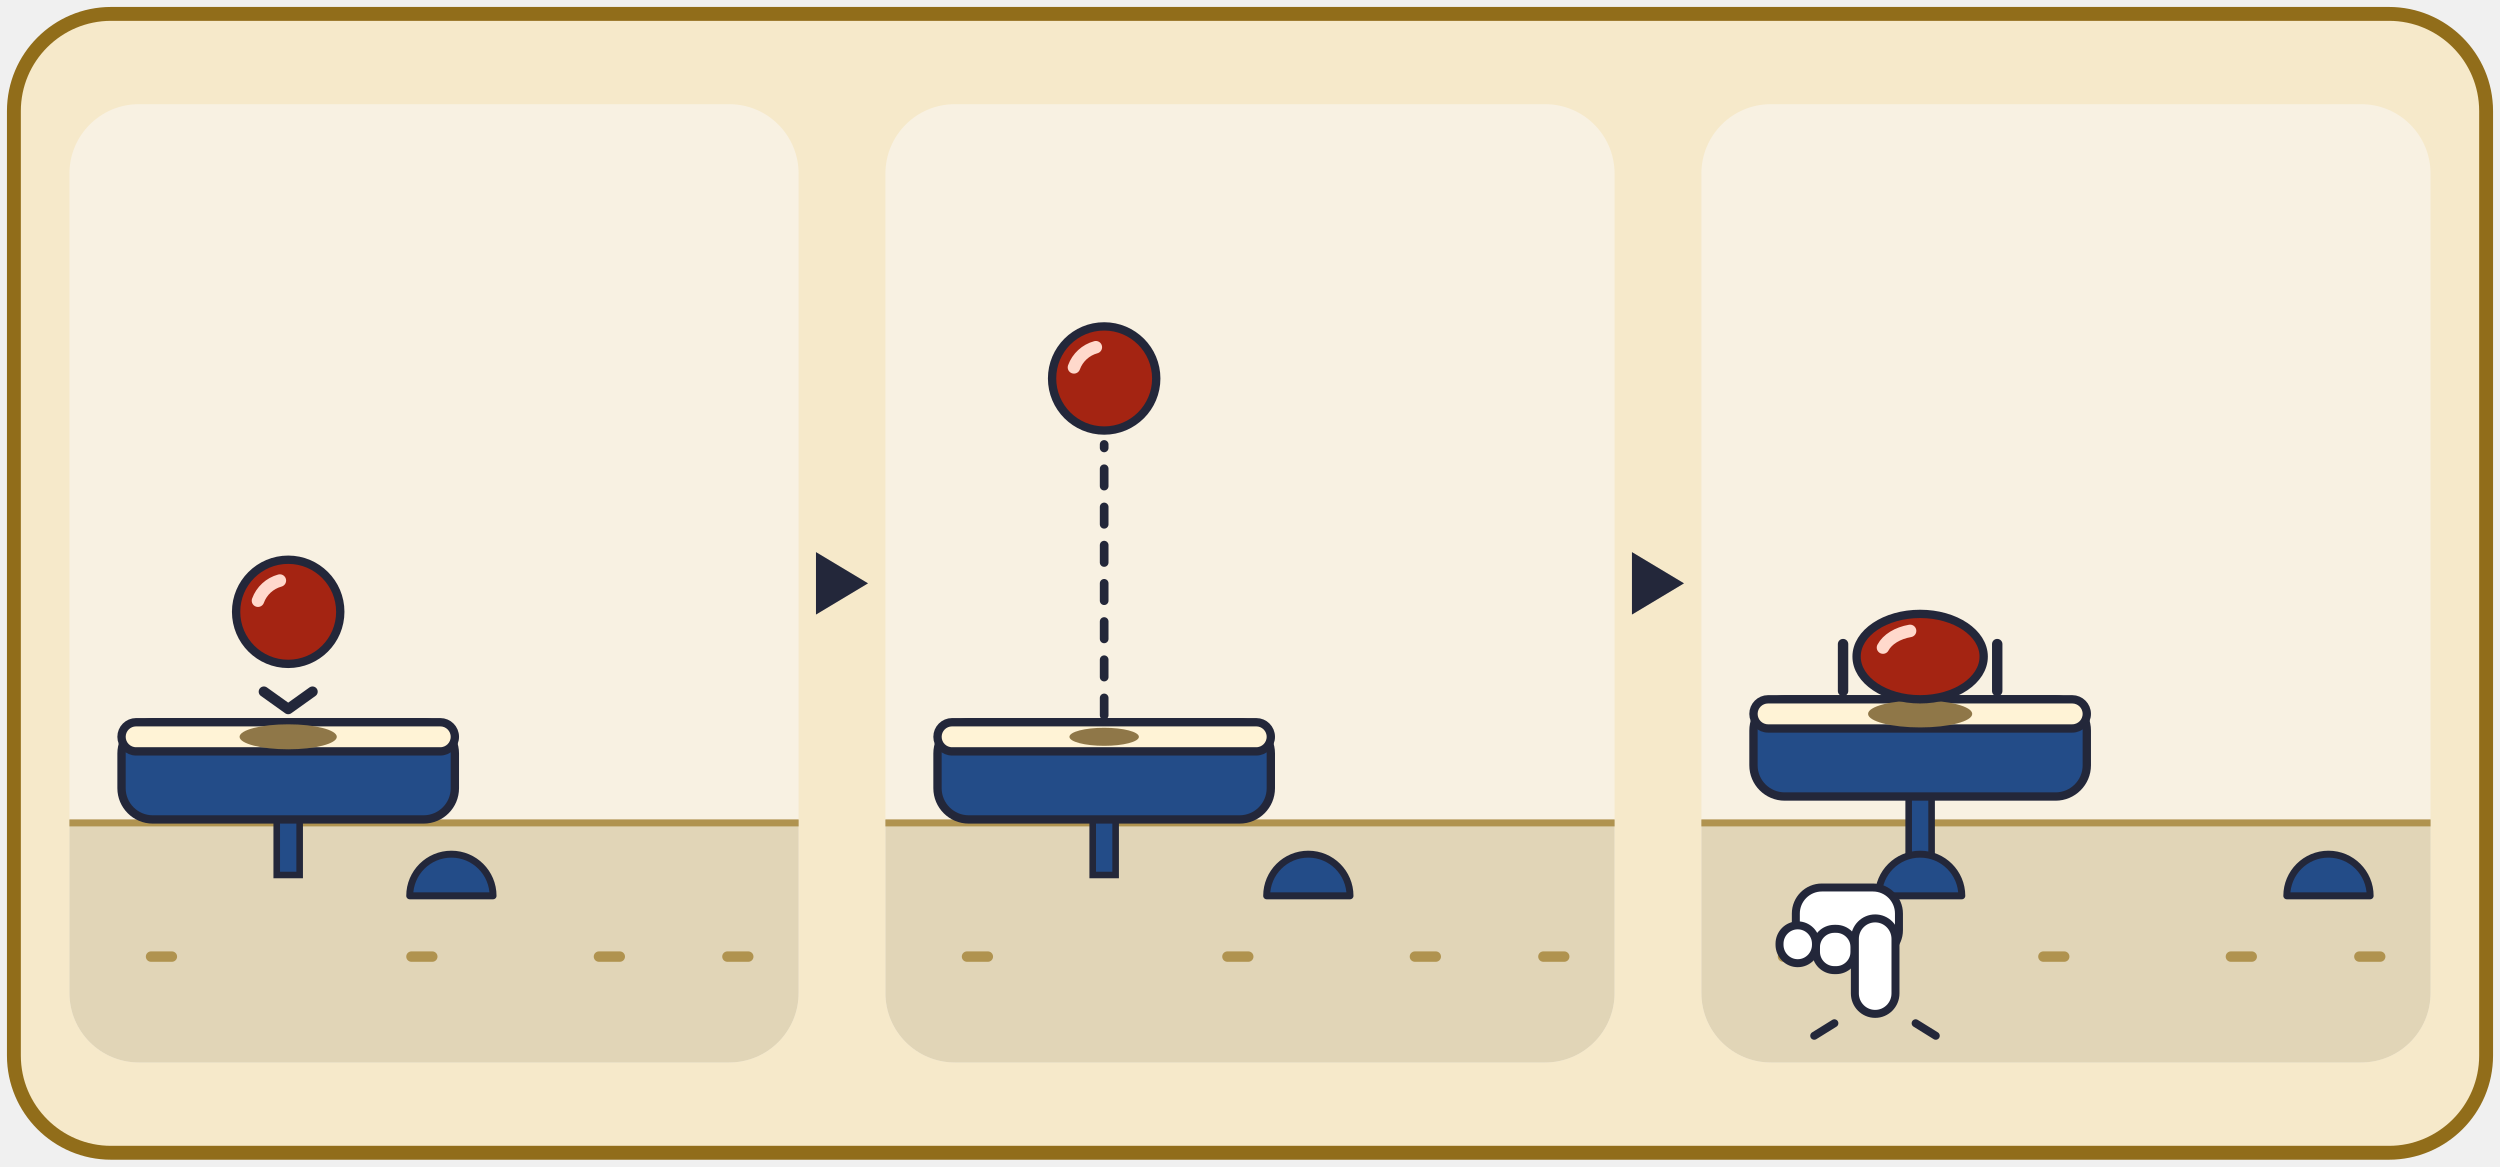
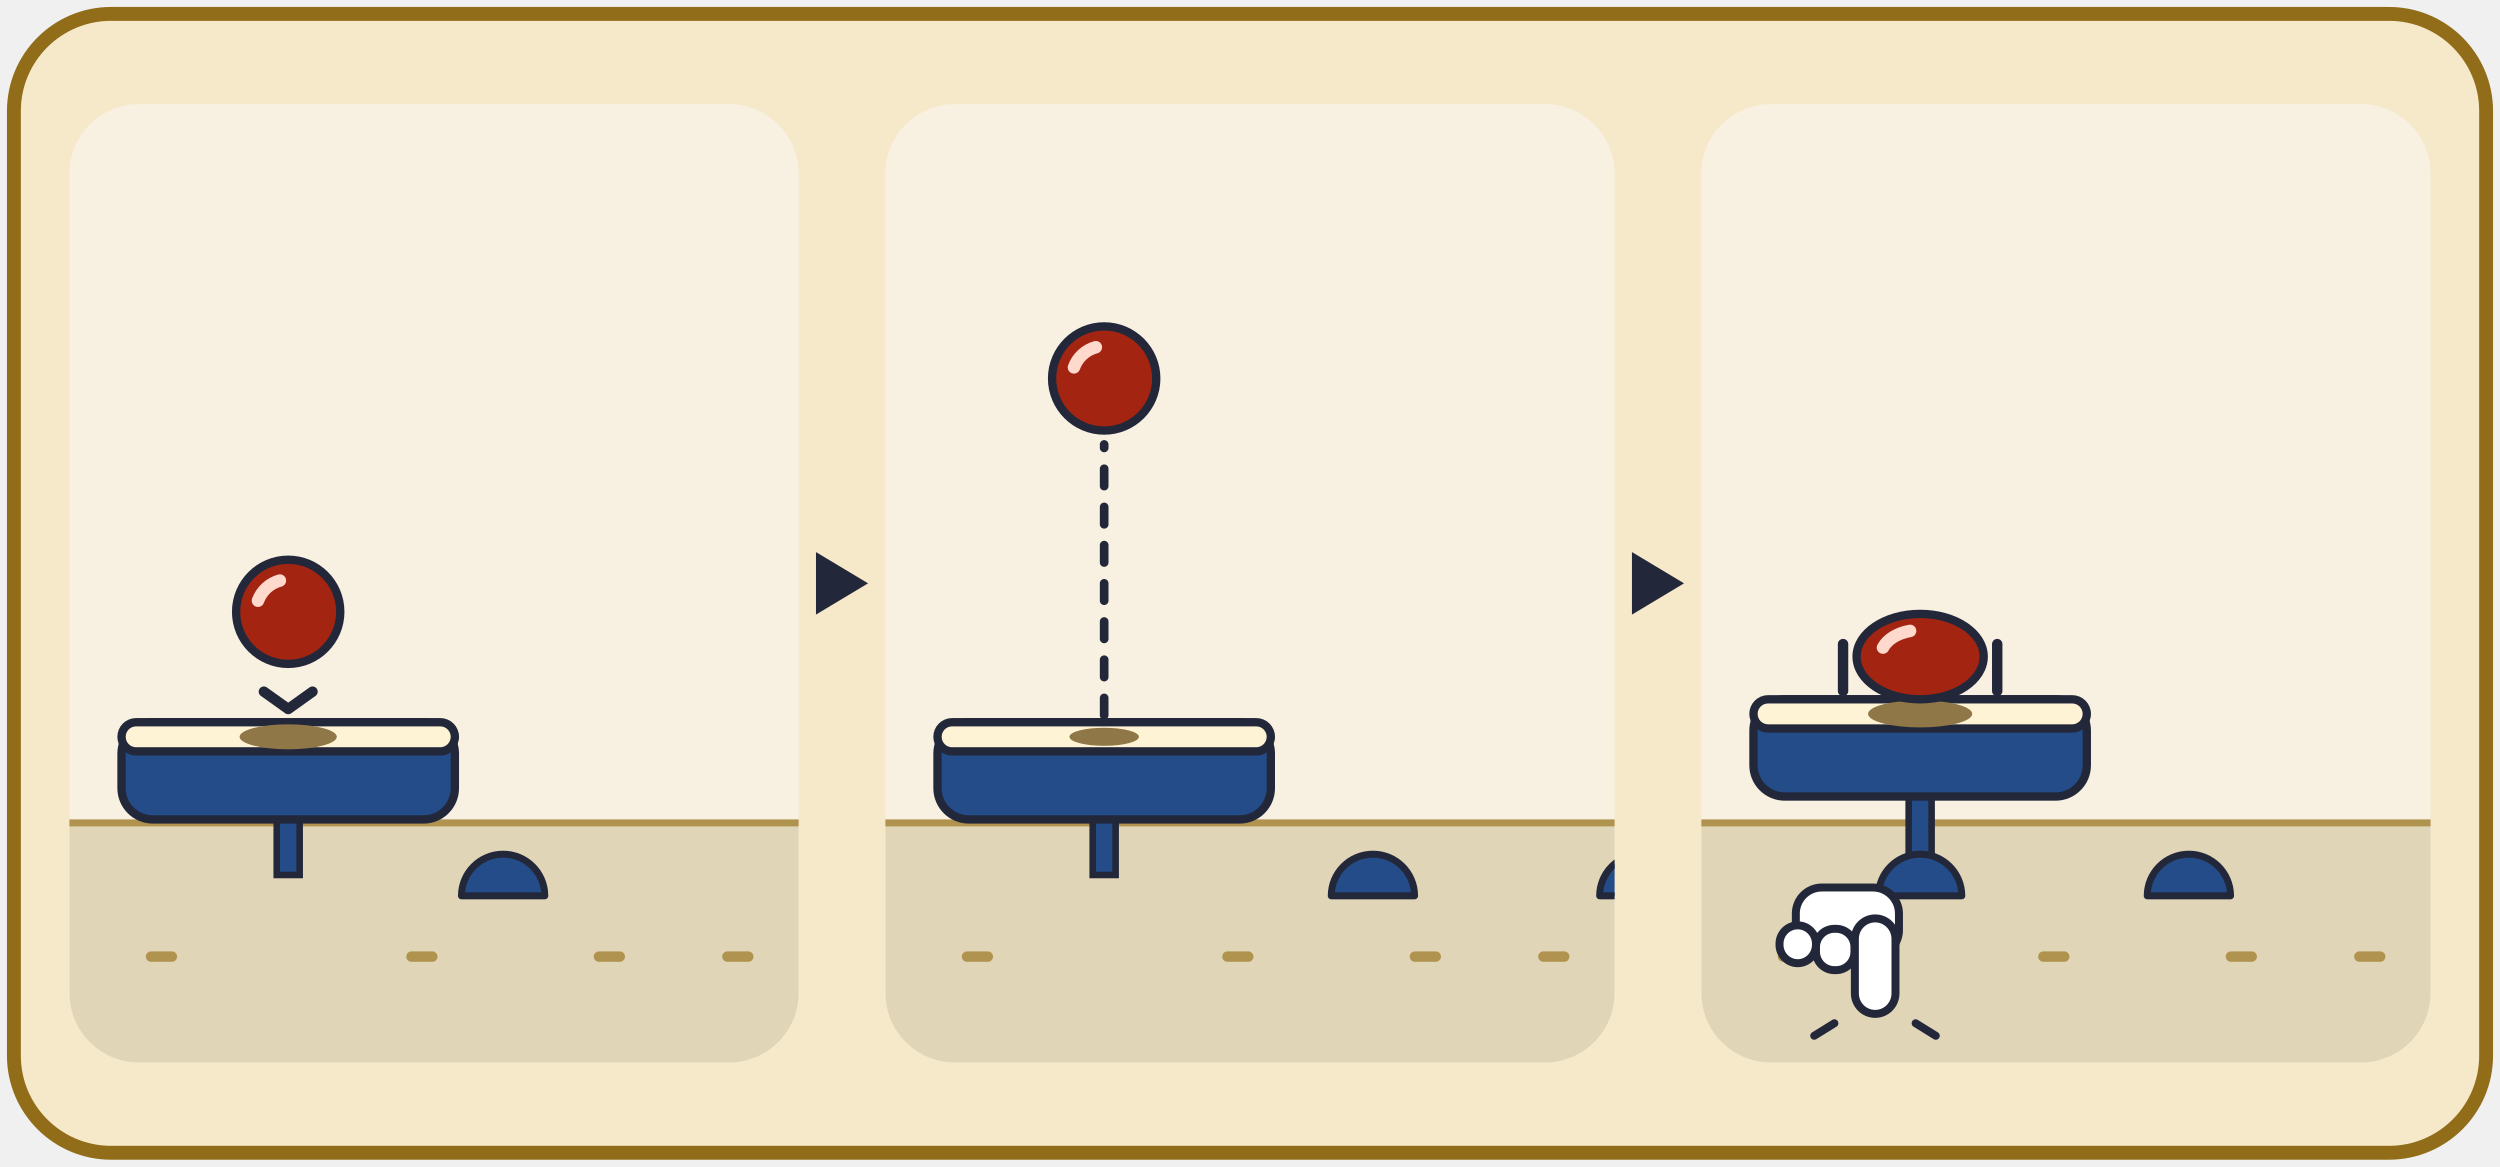
<svg xmlns="http://www.w3.org/2000/svg" viewBox="0 0 720 336" width="720" height="336">
  <rect x="4" y="4" width="712" height="328" rx="28" fill="#F6E9CA" stroke="#916D1A" stroke-width="4" />
  <g transform="translate(20 30)">
    <clipPath id="card_big-p0">
      <rect x="0" y="0" width="210" height="276" rx="20" />
    </clipPath>
    <g clip-path="url(#card_big-p0)">
      <rect x="0" y="0" width="210" height="276" rx="20" fill="#F8F1E2" />
      <rect x="0" y="206" width="210" height="70" fill="#E1D5B7" />
      <rect x="0" y="206" width="210" height="2" fill="#B0934F" />
      <rect x="22" y="244" width="9" height="3" rx="1.5" fill="#B0934F" />
      <rect x="97" y="244" width="9" height="3" rx="1.5" fill="#B0934F" />
      <rect x="151" y="244" width="9" height="3" rx="1.5" fill="#B0934F" />
      <rect x="188" y="244" width="9" height="3" rx="1.5" fill="#B0934F" />
      <rect x="59.7" y="204" width="6.6" height="18" fill="#234C88" stroke="#23273A" stroke-width="1.9" />
      <rect x="15" y="178" width="96" height="28" rx="9" fill="#234C88" stroke="#23273A" stroke-width="2.4" />
      <rect x="15" y="178" width="96" height="8.4" rx="4.2" fill="#FFF3D6" stroke="#23273A" stroke-width="2.4" />
-       <path d="M98 228 A12 12 0 0 1 122 228 Z" fill="#234C88" stroke="#23273A" stroke-width="2" stroke-linejoin="round" />
+       <path d="M112.9 228 A12 12 0 0 1 136.9 228 Z" fill="#234C88" stroke="#23273A" stroke-width="2" stroke-linejoin="round" />
      <ellipse cx="63" cy="182.2" rx="14" ry="3.6" fill="#8F7748" />
      <ellipse cx="63" cy="146.2" rx="15" ry="15" fill="#A42412" stroke="#23273A" stroke-width="2.4" />
      <path d="M54.3 143 A9.3 9.3 0 0 1 60.6 137.2" fill="none" stroke="#FFD9CC" stroke-width="3.6" stroke-linecap="round" />
      <polyline points="56,169.2 63,174.2 70,169.2" fill="none" stroke="#23273A" stroke-width="3" stroke-linecap="round" stroke-linejoin="round" />
    </g>
  </g>
  <polygon points="235,159 250,168 235,177" fill="#23273A" />
  <g transform="translate(255 30)">
    <clipPath id="card_big-p1">
      <rect x="0" y="0" width="210" height="276" rx="20" />
    </clipPath>
    <g clip-path="url(#card_big-p1)">
      <rect x="0" y="0" width="210" height="276" rx="20" fill="#F8F1E2" />
      <rect x="0" y="206" width="210" height="70" fill="#E1D5B7" />
      <rect x="0" y="206" width="210" height="2" fill="#B0934F" />
      <rect x="22" y="244" width="9" height="3" rx="1.5" fill="#B0934F" />
      <rect x="97" y="244" width="9" height="3" rx="1.5" fill="#B0934F" />
      <rect x="151" y="244" width="9" height="3" rx="1.5" fill="#B0934F" />
      <rect x="188" y="244" width="9" height="3" rx="1.5" fill="#B0934F" />
      <rect x="59.7" y="204" width="6.6" height="18" fill="#234C88" stroke="#23273A" stroke-width="1.9" />
      <rect x="15" y="178" width="96" height="28" rx="9" fill="#234C88" stroke="#23273A" stroke-width="2.4" />
      <rect x="15" y="178" width="96" height="8.4" rx="4.2" fill="#FFF3D6" stroke="#23273A" stroke-width="2.4" />
-       <path d="M109.8 228 A12 12 0 0 1 133.8 228 Z" fill="#234C88" stroke="#23273A" stroke-width="2" stroke-linejoin="round" />
+       <path d="M128.4 228 A12 12 0 0 1 152.4 228 Z" fill="#234C88" stroke="#23273A" stroke-width="2" stroke-linejoin="round" />
+       <path d="M205.7 228 A12 12 0 0 1 229.7 228 Z" fill="#234C88" stroke="#23273A" stroke-width="2" stroke-linejoin="round" />
      <ellipse cx="63" cy="182.2" rx="10" ry="2.6" fill="#8F7748" />
      <line x1="63" y1="176" x2="63" y2="98" stroke="#23273A" stroke-width="2.5" stroke-dasharray="5 6" stroke-linecap="round" />
      <ellipse cx="63" cy="79" rx="15" ry="15" fill="#A42412" stroke="#23273A" stroke-width="2.4" />
      <path d="M54.3 75.8 A9.3 9.3 0 0 1 60.6 70" fill="none" stroke="#FFD9CC" stroke-width="3.6" stroke-linecap="round" />
    </g>
  </g>
  <polygon points="470,159 485,168 470,177" fill="#23273A" />
  <g transform="translate(490 30)">
    <clipPath id="card_big-p2">
      <rect x="0" y="0" width="210" height="276" rx="20" />
    </clipPath>
    <g clip-path="url(#card_big-p2)">
      <rect x="0" y="0" width="210" height="276" rx="20" fill="#F8F1E2" />
      <rect x="0" y="206" width="210" height="70" fill="#E1D5B7" />
      <rect x="0" y="206" width="210" height="2" fill="#B0934F" />
      <rect x="22" y="244" width="9" height="3" rx="1.5" fill="#B0934F" />
      <rect x="97" y="244" width="9" height="3" rx="1.5" fill="#B0934F" />
      <rect x="151" y="244" width="9" height="3" rx="1.5" fill="#B0934F" />
      <rect x="188" y="244" width="9" height="3" rx="1.5" fill="#B0934F" />
      <rect x="59.7" y="197.4" width="6.6" height="24.6" fill="#234C88" stroke="#23273A" stroke-width="1.9" />
      <rect x="15" y="171.4" width="96" height="28" rx="9" fill="#234C88" stroke="#23273A" stroke-width="2.4" />
      <rect x="15" y="171.4" width="96" height="8.4" rx="4.2" fill="#FFF3D6" stroke="#23273A" stroke-width="2.4" />
      <path d="M51 228 A12 12 0 0 1 75 228 Z" fill="#234C88" stroke="#23273A" stroke-width="2" stroke-linejoin="round" />
-       <path d="M168.6 228 A12 12 0 0 1 192.6 228 Z" fill="#234C88" stroke="#23273A" stroke-width="2" stroke-linejoin="round" />
+       <path d="M128.4 228 A12 12 0 0 1 152.4 228 Z" fill="#234C88" stroke="#23273A" stroke-width="2" stroke-linejoin="round" />
      <ellipse cx="63" cy="175.6" rx="15" ry="3.9" fill="#8F7748" />
      <ellipse cx="63" cy="159.1" rx="18.3" ry="12.3" fill="#A42412" stroke="#23273A" stroke-width="2.4" />
      <path d="M52.3 156.5 A11.3 7.6 0 0 1 60.1 151.7" fill="none" stroke="#FFD9CC" stroke-width="3.6" stroke-linecap="round" />
      <line x1="40.8" y1="155.5" x2="40.8" y2="169" stroke="#23273A" stroke-width="3" stroke-linecap="round" />
      <line x1="85.2" y1="155.5" x2="85.2" y2="169" stroke="#23273A" stroke-width="3" stroke-linecap="round" />
      <g stroke="#23273A" stroke-width="2.3" fill="#FFFFFF" stroke-linejoin="round" transform="translate(0 0) translate(100 0) scale(-1 1)">
        <rect x="43.1" y="225.6" width="29.7" height="19.8" rx="7.5" />
        <rect x="55.9" y="237.5" width="11.1" height="11.9" rx="5.3" />
        <rect x="67" y="236.5" width="10.5" height="10.9" rx="5.3" />
        <rect x="44.1" y="234.5" width="11.7" height="27.5" rx="5.9" />
      </g>
      <g stroke="#23273A" stroke-width="2.3" stroke-linecap="round">
        <line x1="38.3" y1="264.7" x2="32.5" y2="268.3" />
        <line x1="61.7" y1="264.7" x2="67.5" y2="268.3" />
      </g>
    </g>
  </g>
</svg>
